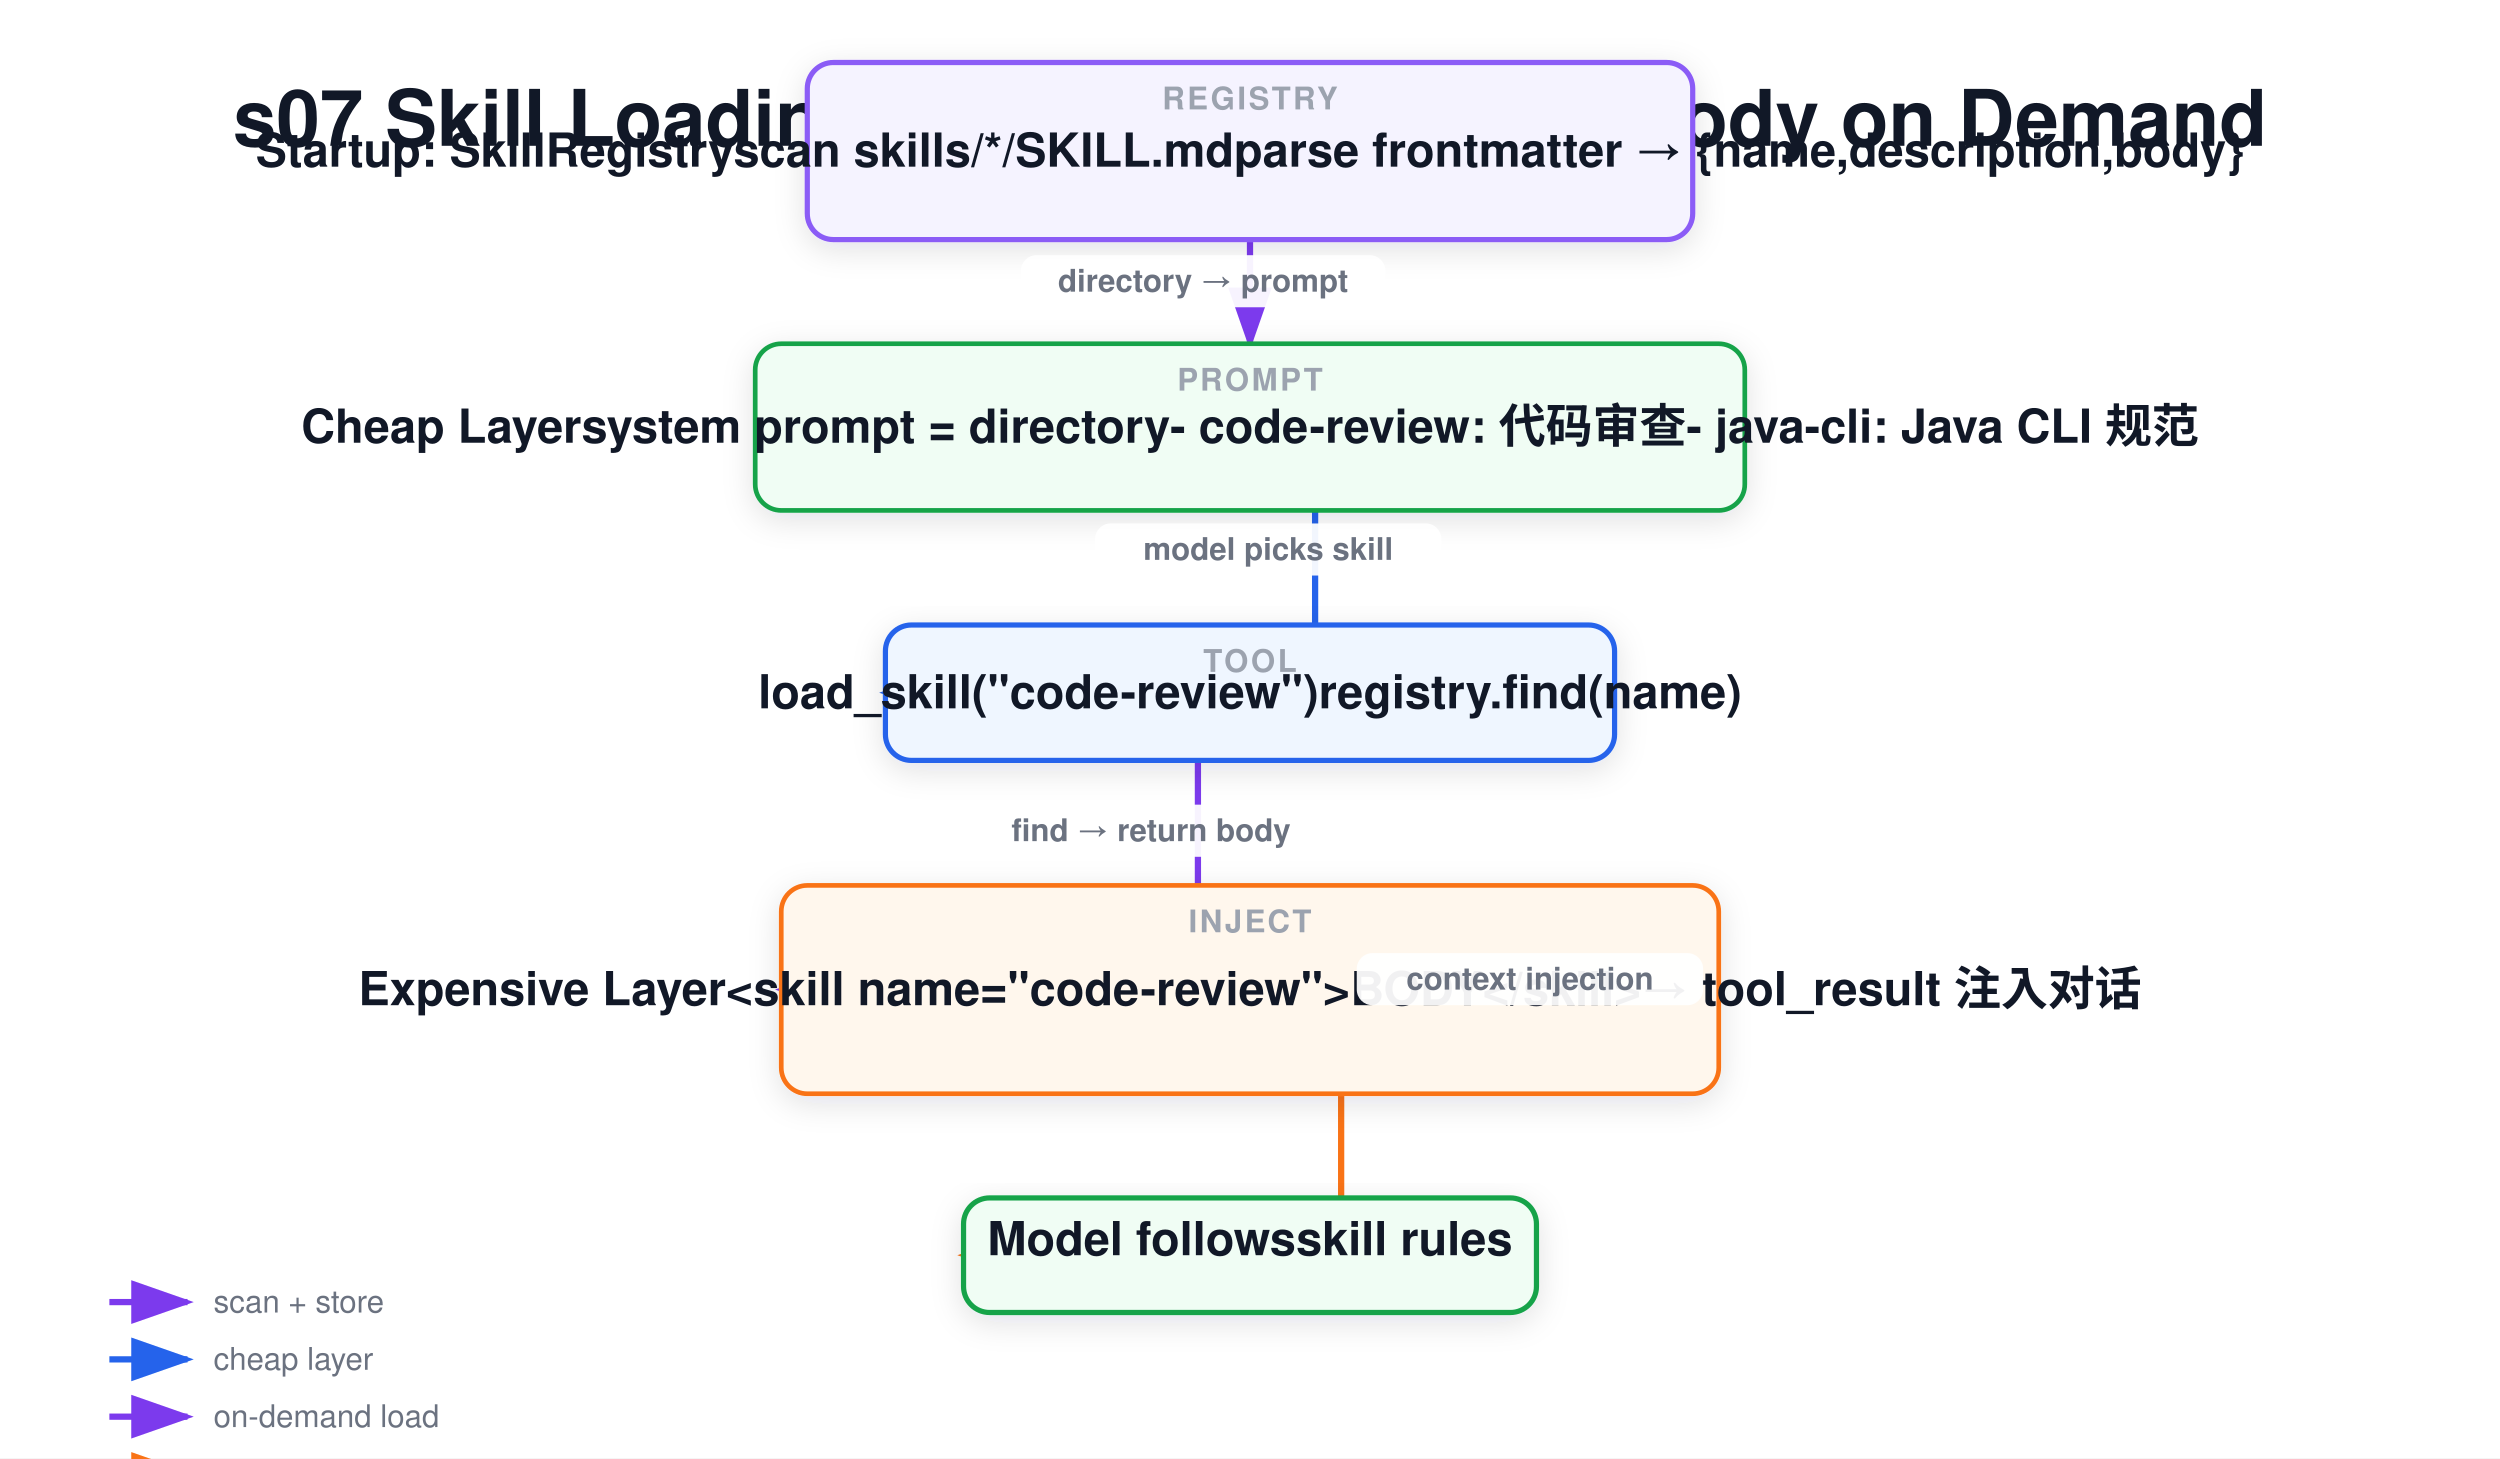
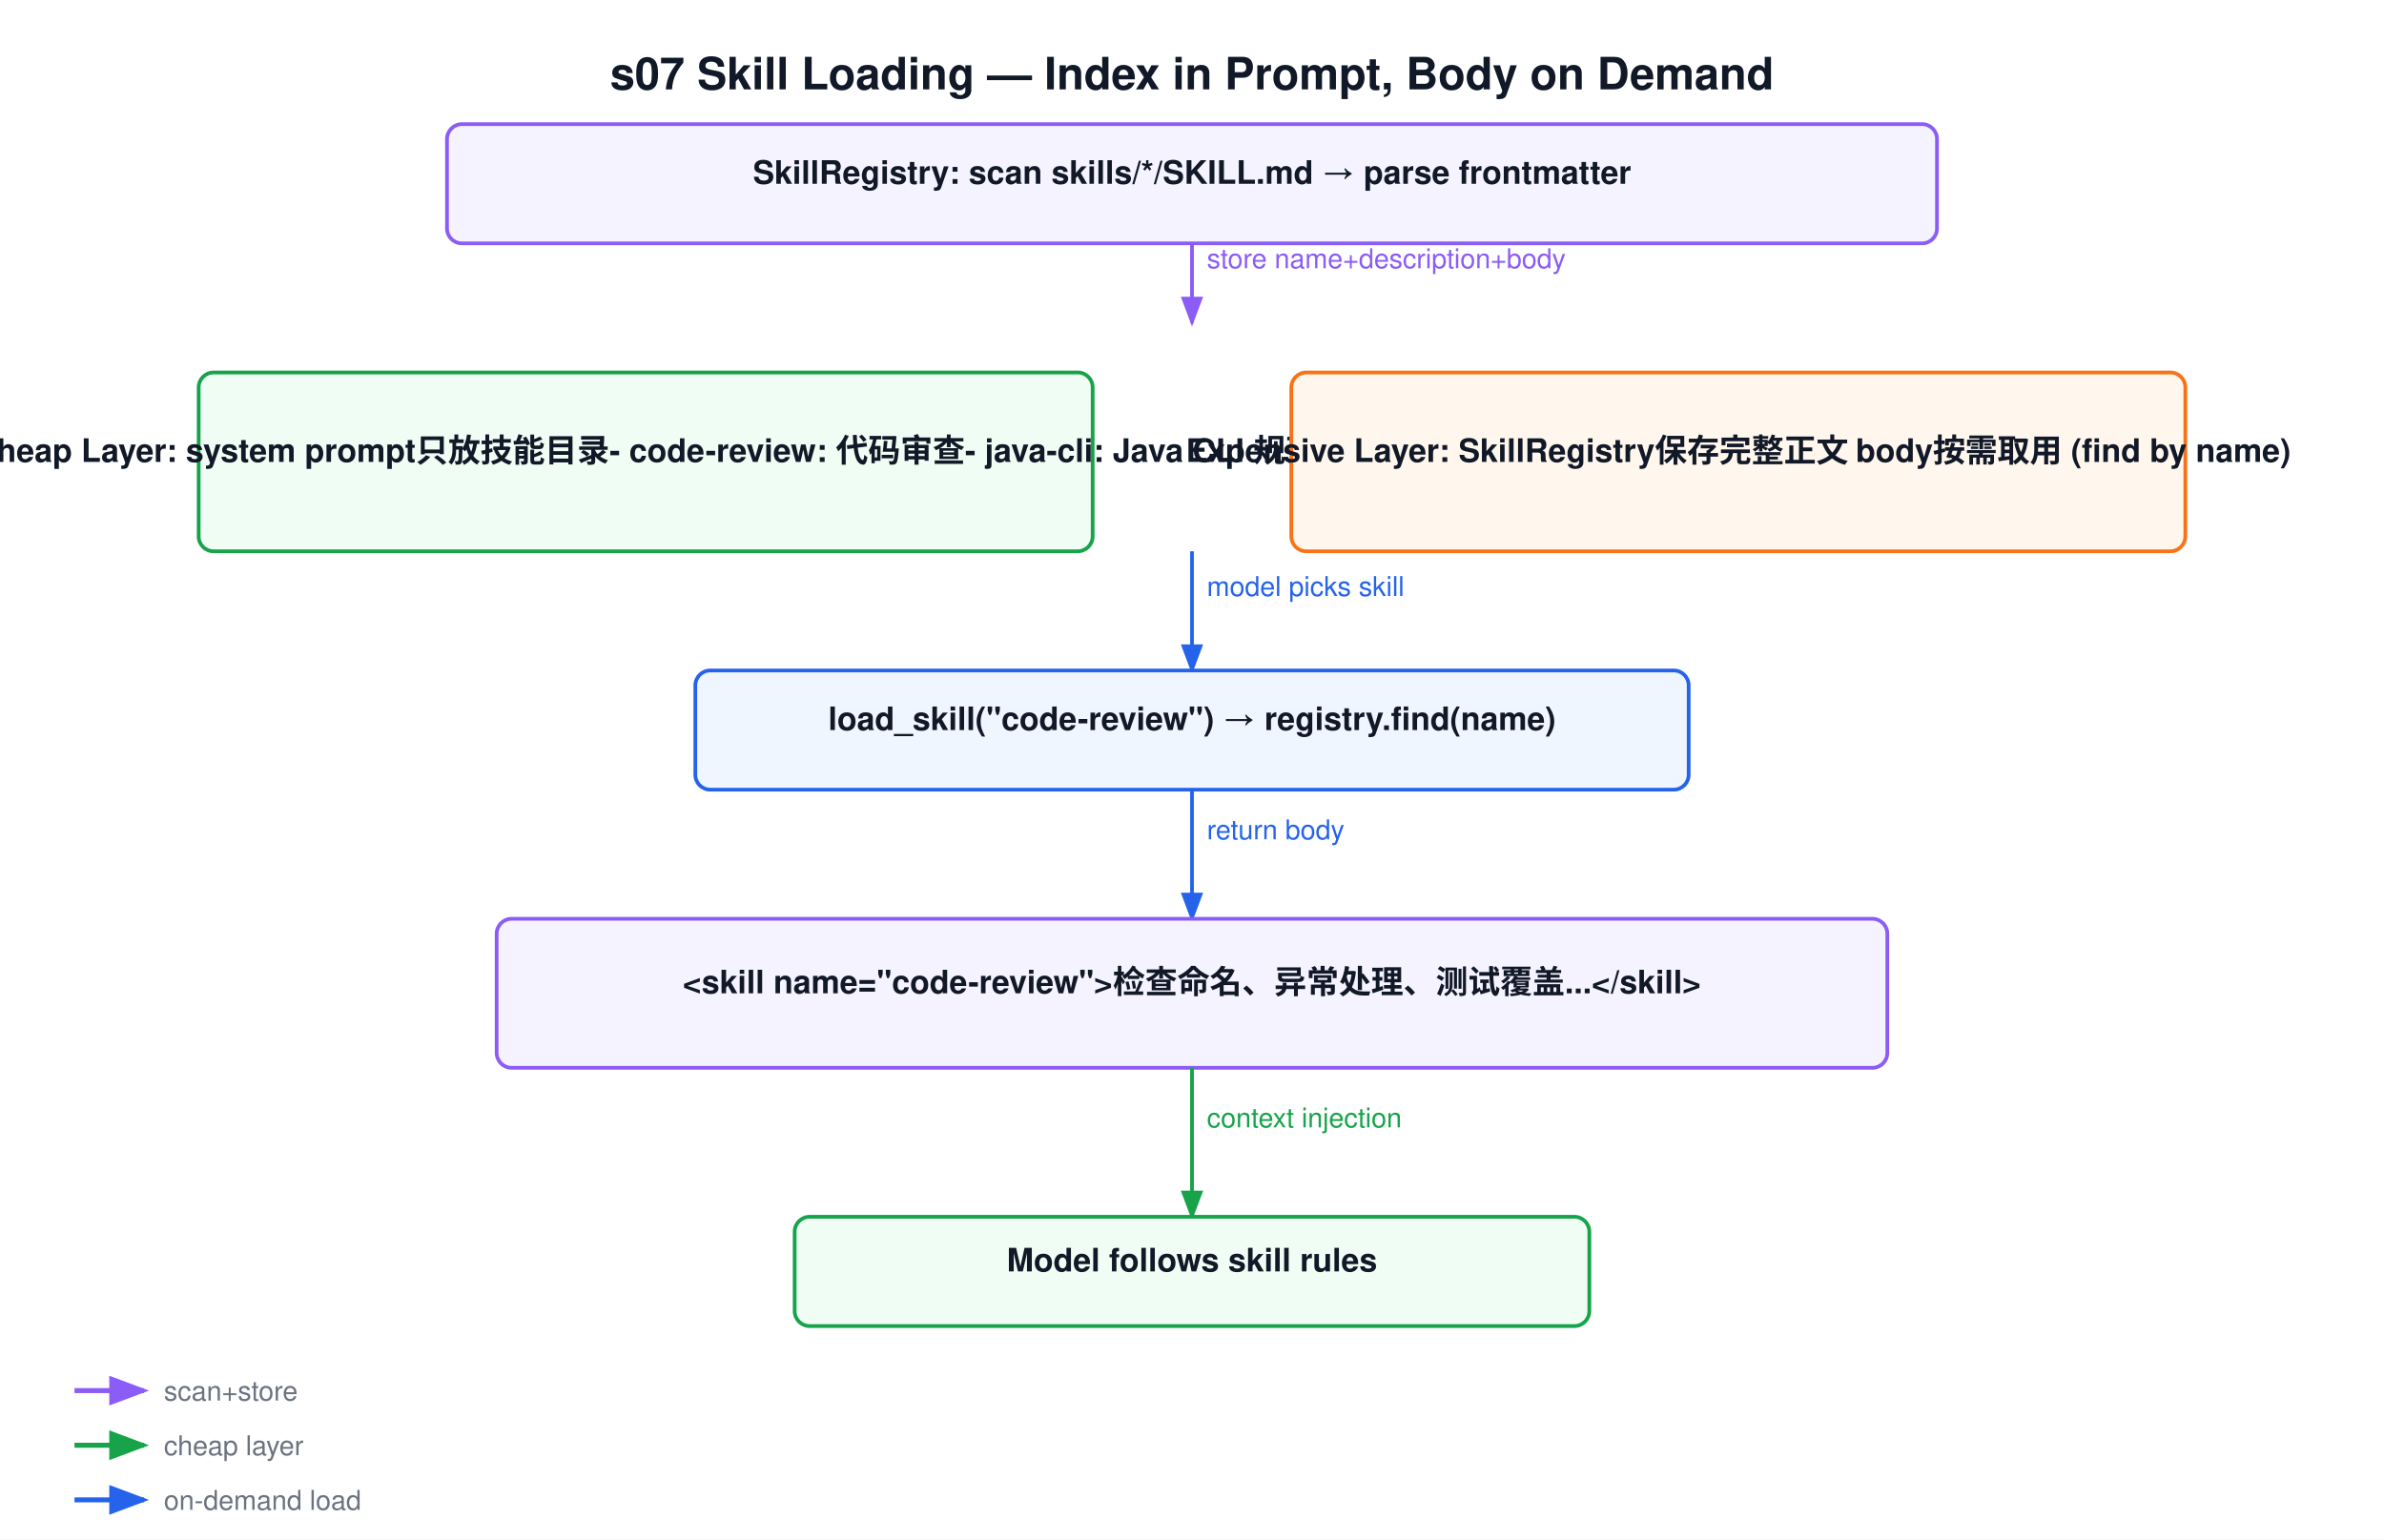
- <svg xmlns="http://www.w3.org/2000/svg" viewBox="0 0 960 560" width="960" height="560">
+ <svg xmlns="http://www.w3.org/2000/svg" viewBox="0 0 960 620" width="960" height="620">
  <defs>
-     <marker id="arrowA" markerWidth="10" markerHeight="7" refX="9" refY="3.5" orient="auto">
-       <polygon points="0 0, 10 3.5, 0 7" fill="#7c3aed" />
+     <marker id="arrow_2563eb" markerWidth="8" markerHeight="6" refX="7" refY="3" orient="auto">
+       <polygon points="0 0, 8 3, 0 6" fill="#2563eb" />
    </marker>
-     <marker id="arrowB" markerWidth="10" markerHeight="7" refX="9" refY="3.5" orient="auto">
-       <polygon points="0 0, 10 3.5, 0 7" fill="#10b981" />
+     <marker id="arrow_16a34a" markerWidth="8" markerHeight="6" refX="7" refY="3" orient="auto">
+       <polygon points="0 0, 8 3, 0 6" fill="#16a34a" />
    </marker>
-     <marker id="arrowC" markerWidth="10" markerHeight="7" refX="9" refY="3.5" orient="auto">
-       <polygon points="0 0, 10 3.5, 0 7" fill="#2563eb" />
+     <marker id="arrow_8b5cf6" markerWidth="8" markerHeight="6" refX="7" refY="3" orient="auto">
+       <polygon points="0 0, 8 3, 0 6" fill="#8b5cf6" />
    </marker>
-     <marker id="arrowE" markerWidth="10" markerHeight="7" refX="9" refY="3.5" orient="auto">
-       <polygon points="0 0, 10 3.5, 0 7" fill="#f97316" />
+     <marker id="arrow_f97316" markerWidth="8" markerHeight="6" refX="7" refY="3" orient="auto">
+       <polygon points="0 0, 8 3, 0 6" fill="#f97316" />
    </marker>
-     <marker id="arrowF" markerWidth="10" markerHeight="7" refX="9" refY="3.5" orient="auto">
-       <polygon points="0 0, 10 3.5, 0 7" fill="#7c3aed" />
+     <marker id="arrow_dc2626" markerWidth="8" markerHeight="6" refX="7" refY="3" orient="auto">
+       <polygon points="0 0, 8 3, 0 6" fill="#dc2626" />
    </marker>
-     <marker id="arrowG" markerWidth="10" markerHeight="7" refX="9" refY="3.5" orient="auto">
-       <polygon points="0 0, 10 3.5, 0 7" fill="#ef4444" />
+     <marker id="arrow_6b7280" markerWidth="8" markerHeight="6" refX="7" refY="3" orient="auto">
+       <polygon points="0 0, 8 3, 0 6" fill="#6b7280" />
    </marker>
-     <marker id="arrowH" markerWidth="10" markerHeight="7" refX="9" refY="3.5" orient="auto">
-       <polygon points="0 0, 10 3.5, 0 7" fill="#6b7280" />
-     </marker>
-     <filter id="shadowSoft" x="-20%" y="-20%" width="140%" height="160%">
-       <feDropShadow dx="0" dy="3" stdDeviation="6" flood-color="#0f172a" flood-opacity="0.12" />
-     </filter>
-     <filter id="shadowGlass" x="-20%" y="-20%" width="140%" height="160%">
-       <feDropShadow dx="0" dy="10" stdDeviation="16" flood-color="#020617" flood-opacity="0.28" />
-     </filter>
-     <style>
-     text { font-family: 'Helvetica Neue', Helvetica, Arial, 'PingFang SC', 'Microsoft YaHei', 'Microsoft JhengHei', 'SimHei', sans-serif; }
-     .title { font-size: 30px; font-weight: 700; fill: #111827; }
-     .subtitle { font-size: 14px; font-weight: 500; fill: #6b7280; }
-     .section { font-size: 13px; font-weight: 700; fill: #2563eb; letter-spacing: 1.4px; }
-     .section-sub { font-size: 12px; font-weight: 500; fill: #94a3b8; }
-     .node-title { font-size: 18px; font-weight: 700; fill: #111827; }
-     .node-sub { font-size: 12px; font-weight: 500; fill: #6b7280; }
-     .node-type { font-size: 12px; font-weight: 700; fill: #9ca3af; letter-spacing: 0.08em; }
-     .arrow-label { font-size: 12px; font-weight: 600; fill: #6b7280; }
-     .legend { font-size: 12px; font-weight: 500; fill: #6b7280; }
-     .footnote { font-size: 12px; font-weight: 500; fill: #94a3b8; }
-     </style>
  </defs>
-   <rect width="960.0" height="560.0" fill="#ffffff" />
-   <text x="480.0" y="56" text-anchor="middle" class="title">s07 Skill Loading — Index in Prompt, Body on Demand</text>
-   <path d="M 480.0,92.0 L 480.0,132.0" fill="none" stroke="#7c3aed" stroke-width="2.4" marker-end="url(#arrowA)" />
-   <path d="M 670.0,164.0 L 505.0,164.0 L 505.0,266.0 L 340.0,266.0" fill="none" stroke="#2563eb" stroke-width="2.4" marker-end="url(#arrowC)" />
-   <path d="M 620.0,266.0 L 460.0,266.0 L 460.0,380.0 L 300.0,380.0" fill="none" stroke="#7c3aed" stroke-width="2.4" marker-end="url(#arrowA)" />
-   <path d="M 660.0,380.0 L 515.0,380.0 L 515.0,482.0 L 370.0,482.0" fill="none" stroke="#f97316" stroke-width="2.4" marker-end="url(#arrowE)" />
-   <rect x="310.0" y="24.0" width="340.0" height="68.0" rx="10.0" fill="#f5f3ff" stroke="#8b5cf6" stroke-width="2.0" filter="url(#shadowSoft)" />
-   <text x="480.0" y="42.0" text-anchor="middle" class="node-type">REGISTRY</text>
-   <text x="480.0" y="64.0" text-anchor="middle" class="node-title">Startup: SkillRegistry
- scan skills/*/SKILL.md
- parse frontmatter → {name,description,body}</text>
-   <rect x="290.0" y="132.0" width="380.0" height="64.0" rx="10.0" fill="#f0fdf4" stroke="#16a34a" stroke-width="1.8" filter="url(#shadowSoft)" />
-   <text x="480.0" y="150.0" text-anchor="middle" class="node-type">PROMPT</text>
-   <text x="480.0" y="170.0" text-anchor="middle" class="node-title">Cheap Layer
- system prompt = directory
+   <rect width="960" height="620" fill="#ffffff" />
+   <text x="480" y="36" text-anchor="middle" font-family="Helvetica Neue,Helvetica,Arial,PingFang SC,Microsoft YaHei,sans-serif" font-size="18" fill="#111827" font-weight="600">s07 Skill Loading — Index in Prompt, Body on Demand</text>
+   <rect x="180" y="50" width="600" height="48" rx="6" fill="#f5f3ff" stroke="#8b5cf6" stroke-width="1.5" />
+   <text x="480" y="74" text-anchor="middle" font-family="Helvetica Neue,Helvetica,Arial,PingFang SC,Microsoft YaHei,sans-serif" font-size="13" fill="#111827" font-weight="600">SkillRegistry: scan skills/*/SKILL.md → parse frontmatter</text>
+   <path d="M 480,98 L 480,130" fill="none" stroke="#8b5cf6" stroke-width="1.5" marker-end="url(#arrow_8b5cf6)" />
+   <text x="486" y="108" font-family="Helvetica Neue,Helvetica,Arial,PingFang SC,Microsoft YaHei,sans-serif" font-size="11" fill="#8b5cf6">store name+description+body</text>
+   <rect x="80" y="150" width="360" height="72" rx="6" fill="#f0fdf4" stroke="#16a34a" stroke-width="1.5" />
+   <text x="260" y="186" text-anchor="middle" font-family="Helvetica Neue,Helvetica,Arial,PingFang SC,Microsoft YaHei,sans-serif" font-size="13" fill="#111827" font-weight="600">Cheap Layer: system prompt
+ 只放技能目录
- code-review: 代码审查
- java-cli: Java CLI 规范</text>
-   <rect x="340.0" y="240.0" width="280.0" height="52.0" rx="10.0" fill="#eff6ff" stroke="#2563eb" stroke-width="2.0" filter="url(#shadowSoft)" />
-   <text x="480.0" y="258.0" text-anchor="middle" class="node-type">TOOL</text>
-   <text x="480.0" y="272.0" text-anchor="middle" class="node-title">load_skill("code-review")
- registry.find(name)</text>
-   <rect x="300.0" y="340.0" width="360.0" height="80.0" rx="10.0" fill="#fff7ed" stroke="#f97316" stroke-width="1.8" filter="url(#shadowSoft)" />
-   <text x="480.0" y="358.0" text-anchor="middle" class="node-type">INJECT</text>
-   <text x="480.0" y="386.0" text-anchor="middle" class="node-title">Expensive Layer
- &lt;skill name="code-review"&gt;
- BODY
- &lt;/skill&gt;
- → tool_result 注入对话</text>
-   <rect x="370.0" y="460.0" width="220.0" height="44.0" rx="10.0" fill="#f0fdf4" stroke="#16a34a" stroke-width="2.0" filter="url(#shadowSoft)" />
-   <text x="480.0" y="482.0" text-anchor="middle" class="node-title">Model follows
- skill rules</text>
-   <rect x="392.0" y="98.0" width="140" height="20" rx="6" fill="#ffffff" opacity="0.94" />
-   <text x="462.0" y="112.0" text-anchor="middle" class="arrow-label">directory → prompt</text>
-   <rect x="420.5" y="201.0" width="133" height="20" rx="6" fill="#ffffff" opacity="0.94" />
-   <text x="487.0" y="215.0" text-anchor="middle" class="arrow-label">model picks skill</text>
-   <rect x="372.0" y="309.0" width="140" height="20" rx="6" fill="#ffffff" opacity="0.94" />
-   <text x="442.0" y="323.0" text-anchor="middle" class="arrow-label">find → return body</text>
-   <rect x="521.0" y="366.0" width="133" height="20" rx="6" fill="#ffffff" opacity="0.94" />
-   <text x="587.5" y="380.0" text-anchor="middle" class="arrow-label">context injection</text>
-   <line x1="42.0" y1="500.0" x2="72.0" y2="500.0" stroke="#7c3aed" stroke-width="2.4" marker-end="url(#arrowA)" />
-   <text x="82.0" y="504.0" class="legend">scan + store</text>
-   <line x1="42.0" y1="522.0" x2="72.0" y2="522.0" stroke="#2563eb" stroke-width="2.4" marker-end="url(#arrowC)" />
-   <text x="82.0" y="526.0" class="legend">cheap layer</text>
-   <line x1="42.0" y1="544.0" x2="72.0" y2="544.0" stroke="#7c3aed" stroke-width="2.4" marker-end="url(#arrowA)" />
-   <text x="82.0" y="548.0" class="legend">on-demand load</text>
-   <line x1="42.0" y1="566.0" x2="72.0" y2="566.0" stroke="#f97316" stroke-width="2.4" marker-end="url(#arrowE)" />
-   <text x="82.0" y="570.0" class="legend">inject into context</text>
+   <rect x="520" y="150" width="360" height="72" rx="6" fill="#fff7ed" stroke="#f97316" stroke-width="1.5" />
+   <text x="700" y="186" text-anchor="middle" font-family="Helvetica Neue,Helvetica,Arial,PingFang SC,Microsoft YaHei,sans-serif" font-size="13" fill="#111827" font-weight="600">Expensive Layer: SkillRegistry
+ 保存完整正文 body
+ 按需取用 (find by name)</text>
+   <path d="M 480,222 L 480,270" fill="none" stroke="#2563eb" stroke-width="1.5" marker-end="url(#arrow_2563eb)" />
+   <text x="486" y="240" font-family="Helvetica Neue,Helvetica,Arial,PingFang SC,Microsoft YaHei,sans-serif" font-size="11" fill="#2563eb">model picks skill</text>
+   <rect x="280" y="270" width="400" height="48" rx="6" fill="#eff6ff" stroke="#2563eb" stroke-width="1.5" />
+   <text x="480" y="294" text-anchor="middle" font-family="Helvetica Neue,Helvetica,Arial,PingFang SC,Microsoft YaHei,sans-serif" font-size="13" fill="#111827" font-weight="600">load_skill("code-review") → registry.find(name)</text>
+   <path d="M 480,318 L 480,370" fill="none" stroke="#2563eb" stroke-width="1.5" marker-end="url(#arrow_2563eb)" />
+   <text x="486" y="338" font-family="Helvetica Neue,Helvetica,Arial,PingFang SC,Microsoft YaHei,sans-serif" font-size="11" fill="#2563eb">return body</text>
+   <rect x="200" y="370" width="560" height="60" rx="6" fill="#f5f3ff" stroke="#8b5cf6" stroke-width="1.5" />
+   <text x="480" y="400" text-anchor="middle" font-family="Helvetica Neue,Helvetica,Arial,PingFang SC,Microsoft YaHei,sans-serif" font-size="13" fill="#111827" font-weight="600">&lt;skill name="code-review"&gt;
+ 检查命名、异常处理、测试覆盖...&lt;/skill&gt;</text>
+   <path d="M 480,430 L 480,490" fill="none" stroke="#16a34a" stroke-width="1.5" marker-end="url(#arrow_16a34a)" />
+   <text x="486" y="454" font-family="Helvetica Neue,Helvetica,Arial,PingFang SC,Microsoft YaHei,sans-serif" font-size="11" fill="#16a34a">context injection</text>
+   <rect x="320" y="490" width="320" height="44" rx="6" fill="#f0fdf4" stroke="#16a34a" stroke-width="1.5" />
+   <text x="480" y="512" text-anchor="middle" font-family="Helvetica Neue,Helvetica,Arial,PingFang SC,Microsoft YaHei,sans-serif" font-size="13" fill="#111827" font-weight="600">Model follows skill rules</text>
+   <line x1="30" y1="560" x2="58" y2="560" stroke="#8b5cf6" stroke-width="2" marker-end="url(#arrow_8b5cf6)" />
+   <text x="66" y="564" font-family="Helvetica Neue,Helvetica,Arial,PingFang SC,Microsoft YaHei,sans-serif" font-size="11" fill="#6b7280">scan+store</text>
+   <line x1="30" y1="582" x2="58" y2="582" stroke="#16a34a" stroke-width="2" marker-end="url(#arrow_16a34a)" />
+   <text x="66" y="586" font-family="Helvetica Neue,Helvetica,Arial,PingFang SC,Microsoft YaHei,sans-serif" font-size="11" fill="#6b7280">cheap layer</text>
+   <line x1="30" y1="604" x2="58" y2="604" stroke="#2563eb" stroke-width="2" marker-end="url(#arrow_2563eb)" />
+   <text x="66" y="608" font-family="Helvetica Neue,Helvetica,Arial,PingFang SC,Microsoft YaHei,sans-serif" font-size="11" fill="#6b7280">on-demand load</text>
</svg>
